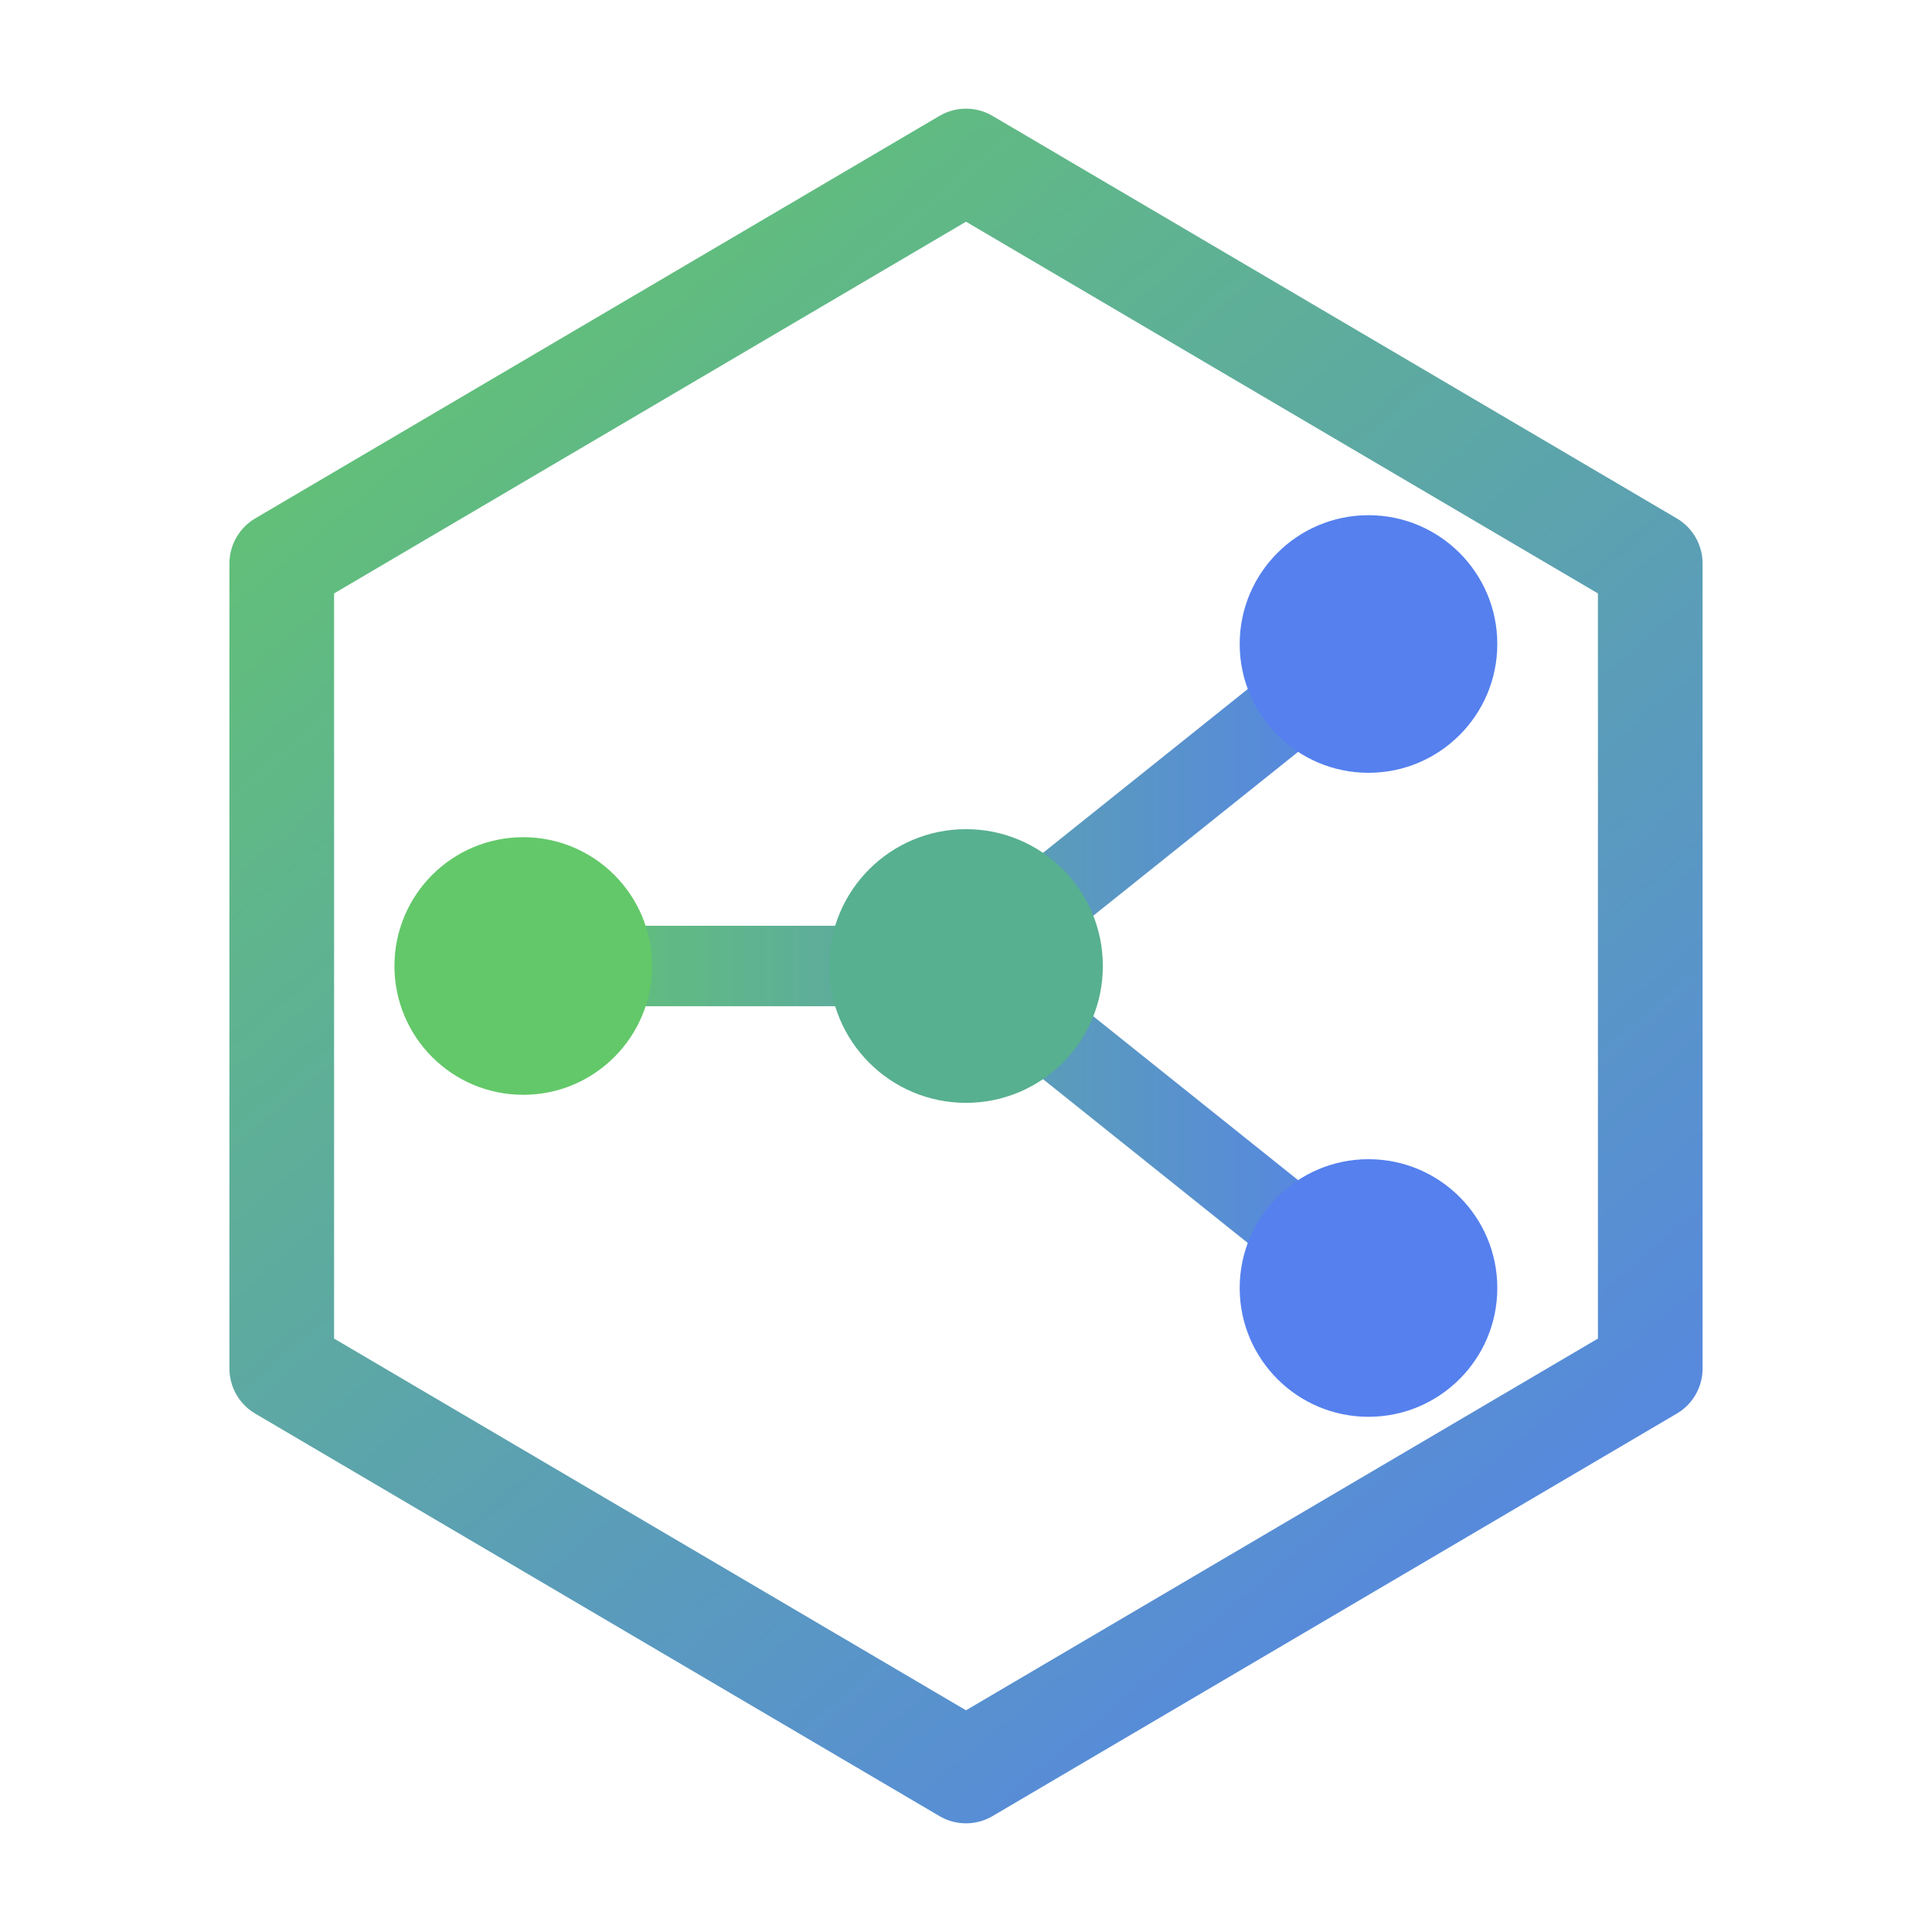
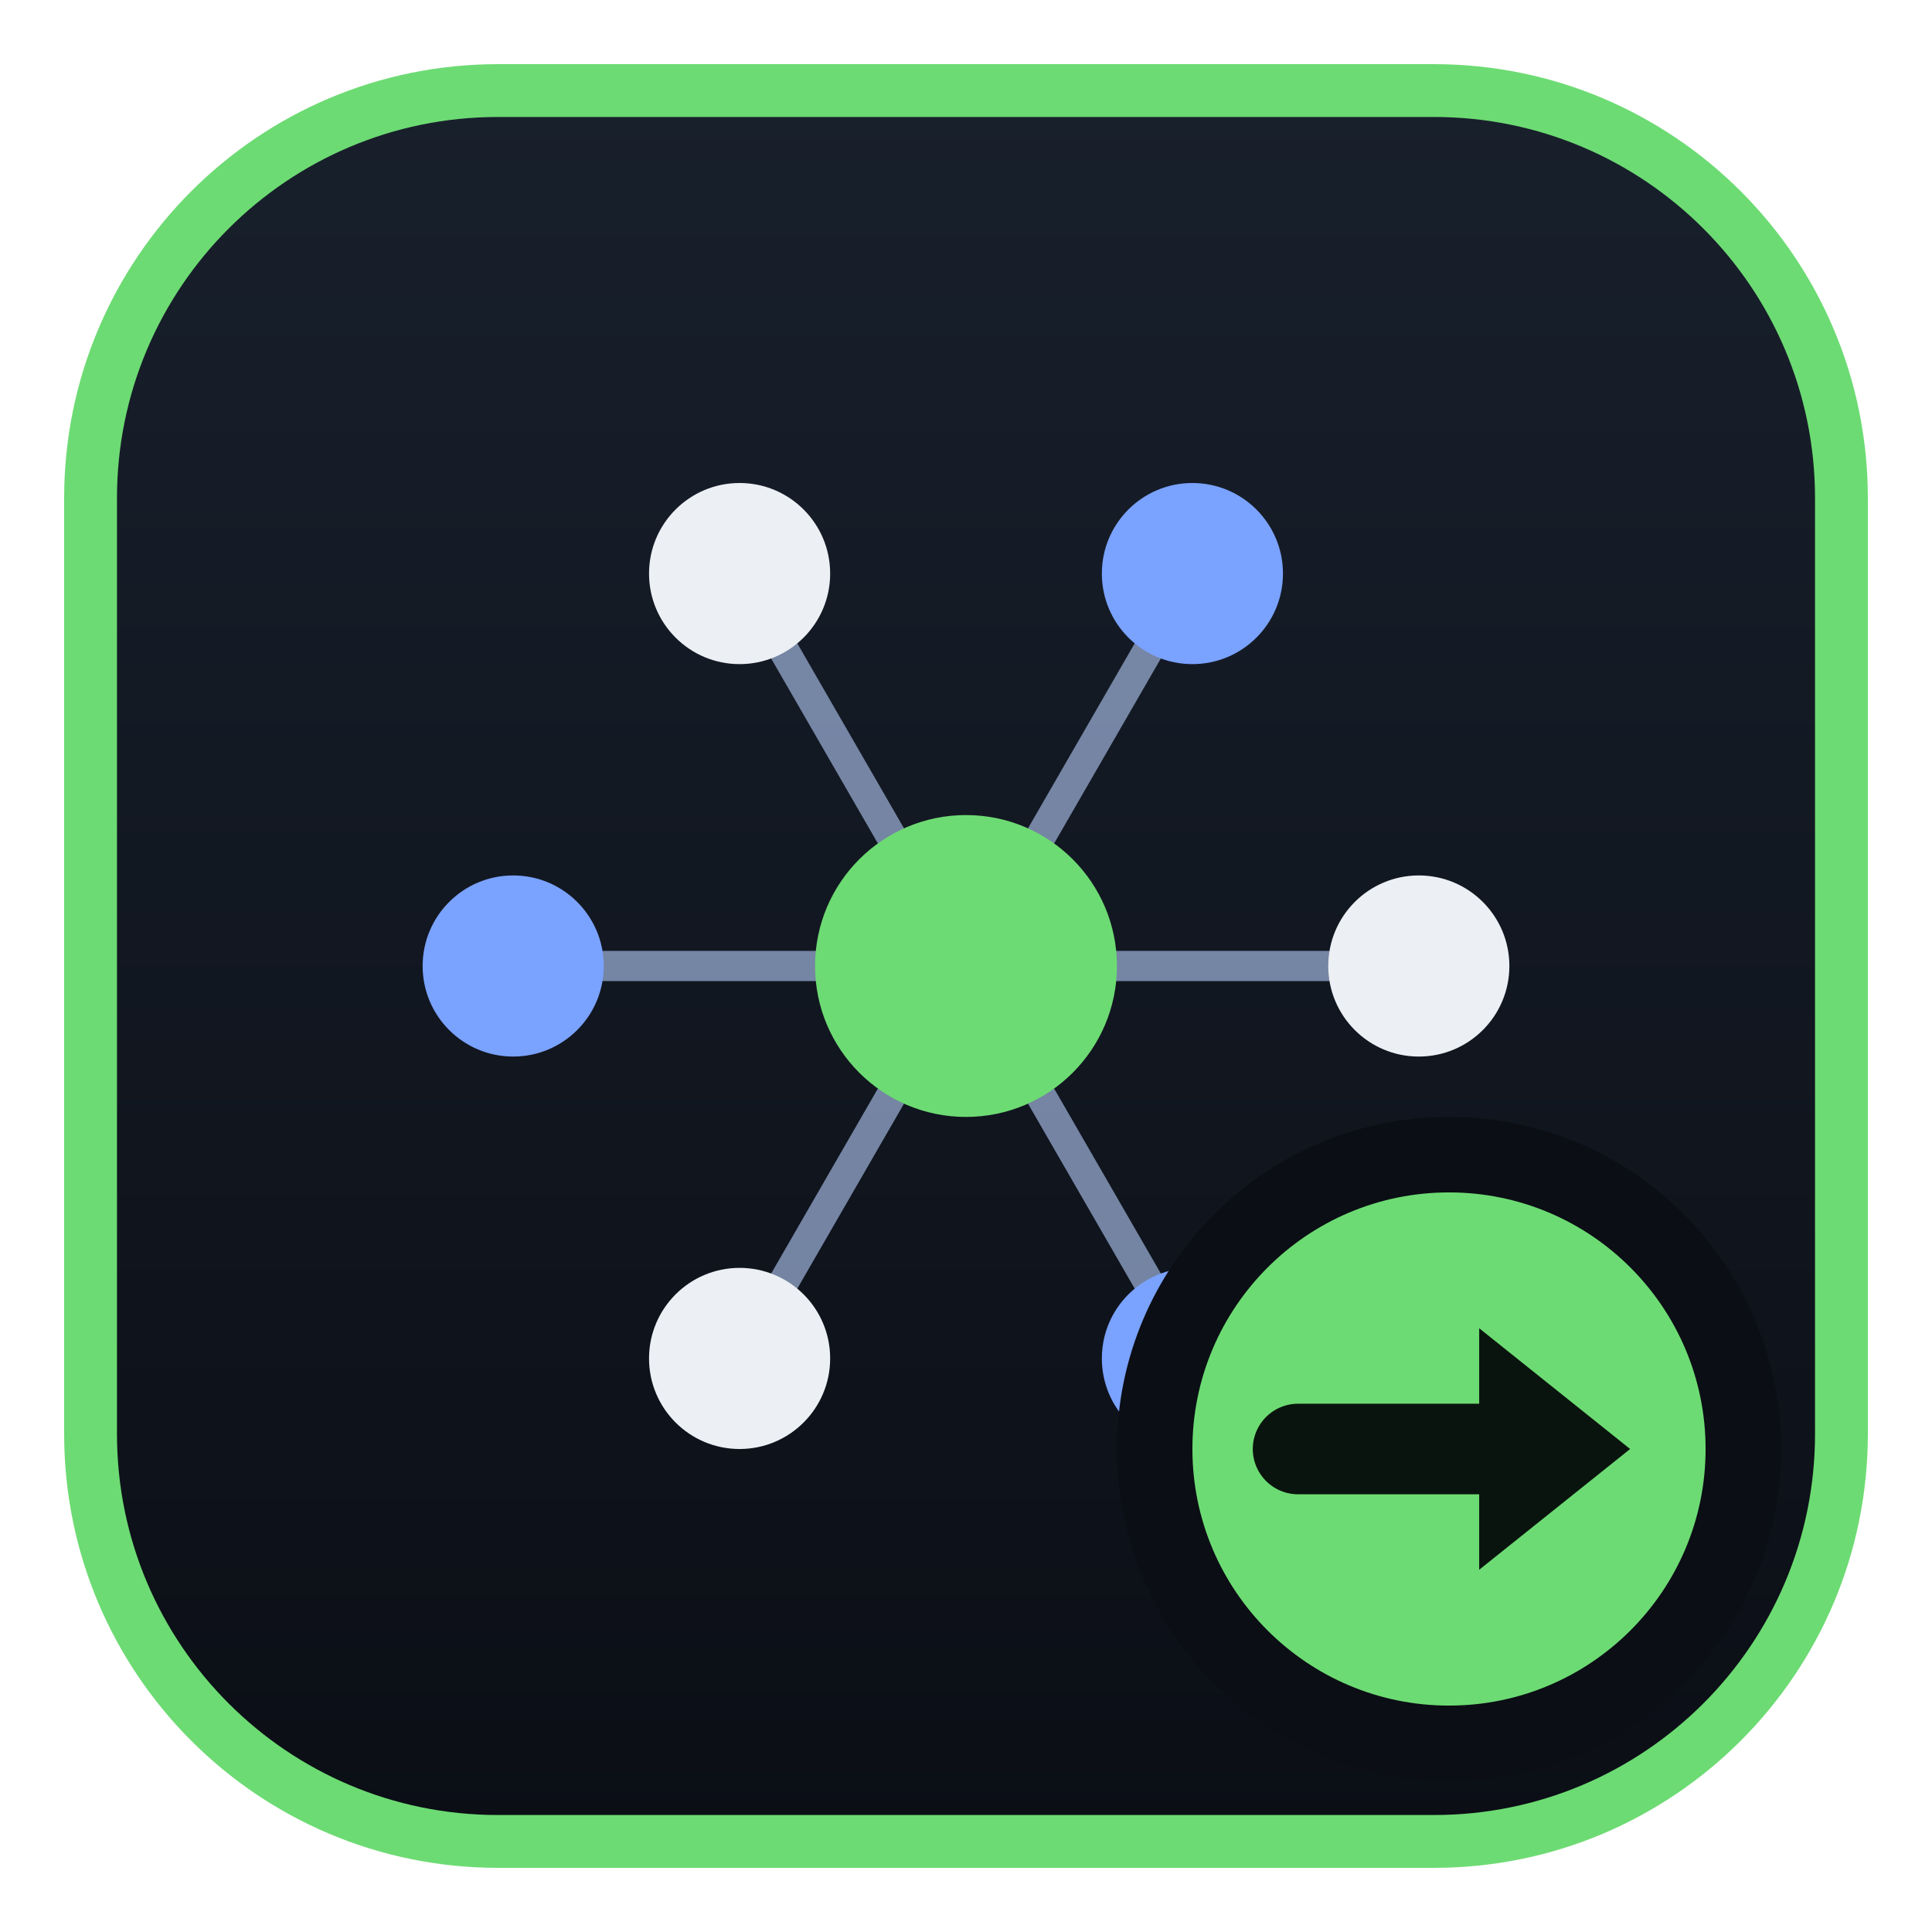
- <svg xmlns="http://www.w3.org/2000/svg" viewBox="0 0 48 48">
+ <svg xmlns="http://www.w3.org/2000/svg" width="128" height="128" viewBox="0 0 128 128">
  <defs>
-     <linearGradient id="g" x1="7" y1="4" x2="41" y2="44" gradientUnits="userSpaceOnUse">
-       <stop offset="0" stop-color="#63c869" />
-       <stop offset="1" stop-color="#5580ee" />
-     </linearGradient>
-     <linearGradient id="c" x1="12" y1="24" x2="35" y2="24" gradientUnits="userSpaceOnUse">
-       <stop offset="0" stop-color="#63c869" />
-       <stop offset="1" stop-color="#5580ee" />
+     <linearGradient id="t" x1="0" y1="0" x2="0" y2="1">
+       <stop offset="0" stop-color="#18202c" />
+       <stop offset="1" stop-color="#0b0e15" />
    </linearGradient>
  </defs>
-   <path d="M24,4 L41,14 L41,34 L24,44 L7,34 L7,14 Z" fill="none" stroke="url(#g)" stroke-width="2.6" stroke-linejoin="round" />
-   <path d="M13,24 L24,24 M24,24 L34,16 M24,24 L34,32" stroke="url(#c)" stroke-width="2" fill="none" stroke-linecap="round" stroke-linejoin="round" />
-   <circle cx="13" cy="24" r="3.2" fill="#63c869" />
-   <circle cx="24" cy="24" r="3.4" fill="#57b090" />
-   <circle cx="34" cy="16" r="3.2" fill="#5580ee" />
-   <circle cx="34" cy="32" r="3.2" fill="#5580ee" />
+   <rect x="6" y="6" width="116" height="116" rx="27" fill="url(#t)" />
+   <rect x="6" y="6" width="116" height="116" rx="27" fill="none" stroke="#6ddb73" stroke-width="3.5" />
+   <line x1="64" y1="64" x2="94.0" y2="64.0" stroke="#9fb4dc" stroke-width="2" opacity="0.7" />
+   <line x1="64" y1="64" x2="79.0" y2="90.0" stroke="#9fb4dc" stroke-width="2" opacity="0.7" />
+   <line x1="64" y1="64" x2="49.0" y2="90.0" stroke="#9fb4dc" stroke-width="2" opacity="0.7" />
+   <line x1="64" y1="64" x2="34.0" y2="64.0" stroke="#9fb4dc" stroke-width="2" opacity="0.7" />
+   <line x1="64" y1="64" x2="49.0" y2="38.0" stroke="#9fb4dc" stroke-width="2" opacity="0.7" />
+   <line x1="64" y1="64" x2="79.0" y2="38.0" stroke="#9fb4dc" stroke-width="2" opacity="0.7" />
+   <circle cx="94.0" cy="64.0" r="6" fill="#eceff3" />
+   <circle cx="79.0" cy="90.0" r="6" fill="#7aa2ff" />
+   <circle cx="49.0" cy="90.0" r="6" fill="#eceff3" />
+   <circle cx="34.0" cy="64.0" r="6" fill="#7aa2ff" />
+   <circle cx="49.0" cy="38.0" r="6" fill="#eceff3" />
+   <circle cx="79.0" cy="38.0" r="6" fill="#7aa2ff" />
+   <circle cx="64" cy="64" r="10" fill="#6ddb73" />
+   <circle cx="96" cy="96" r="22" fill="#0b0e15" />
+   <circle cx="96" cy="96" r="17" fill="#6ddb73" />
+   <line x1="86" y1="96" x2="102" y2="96" stroke="#0a140e" stroke-width="6" stroke-linecap="round" />
+   <path d="M98 88 L108 96 L98 104 Z" fill="#0a140e" />
</svg>
